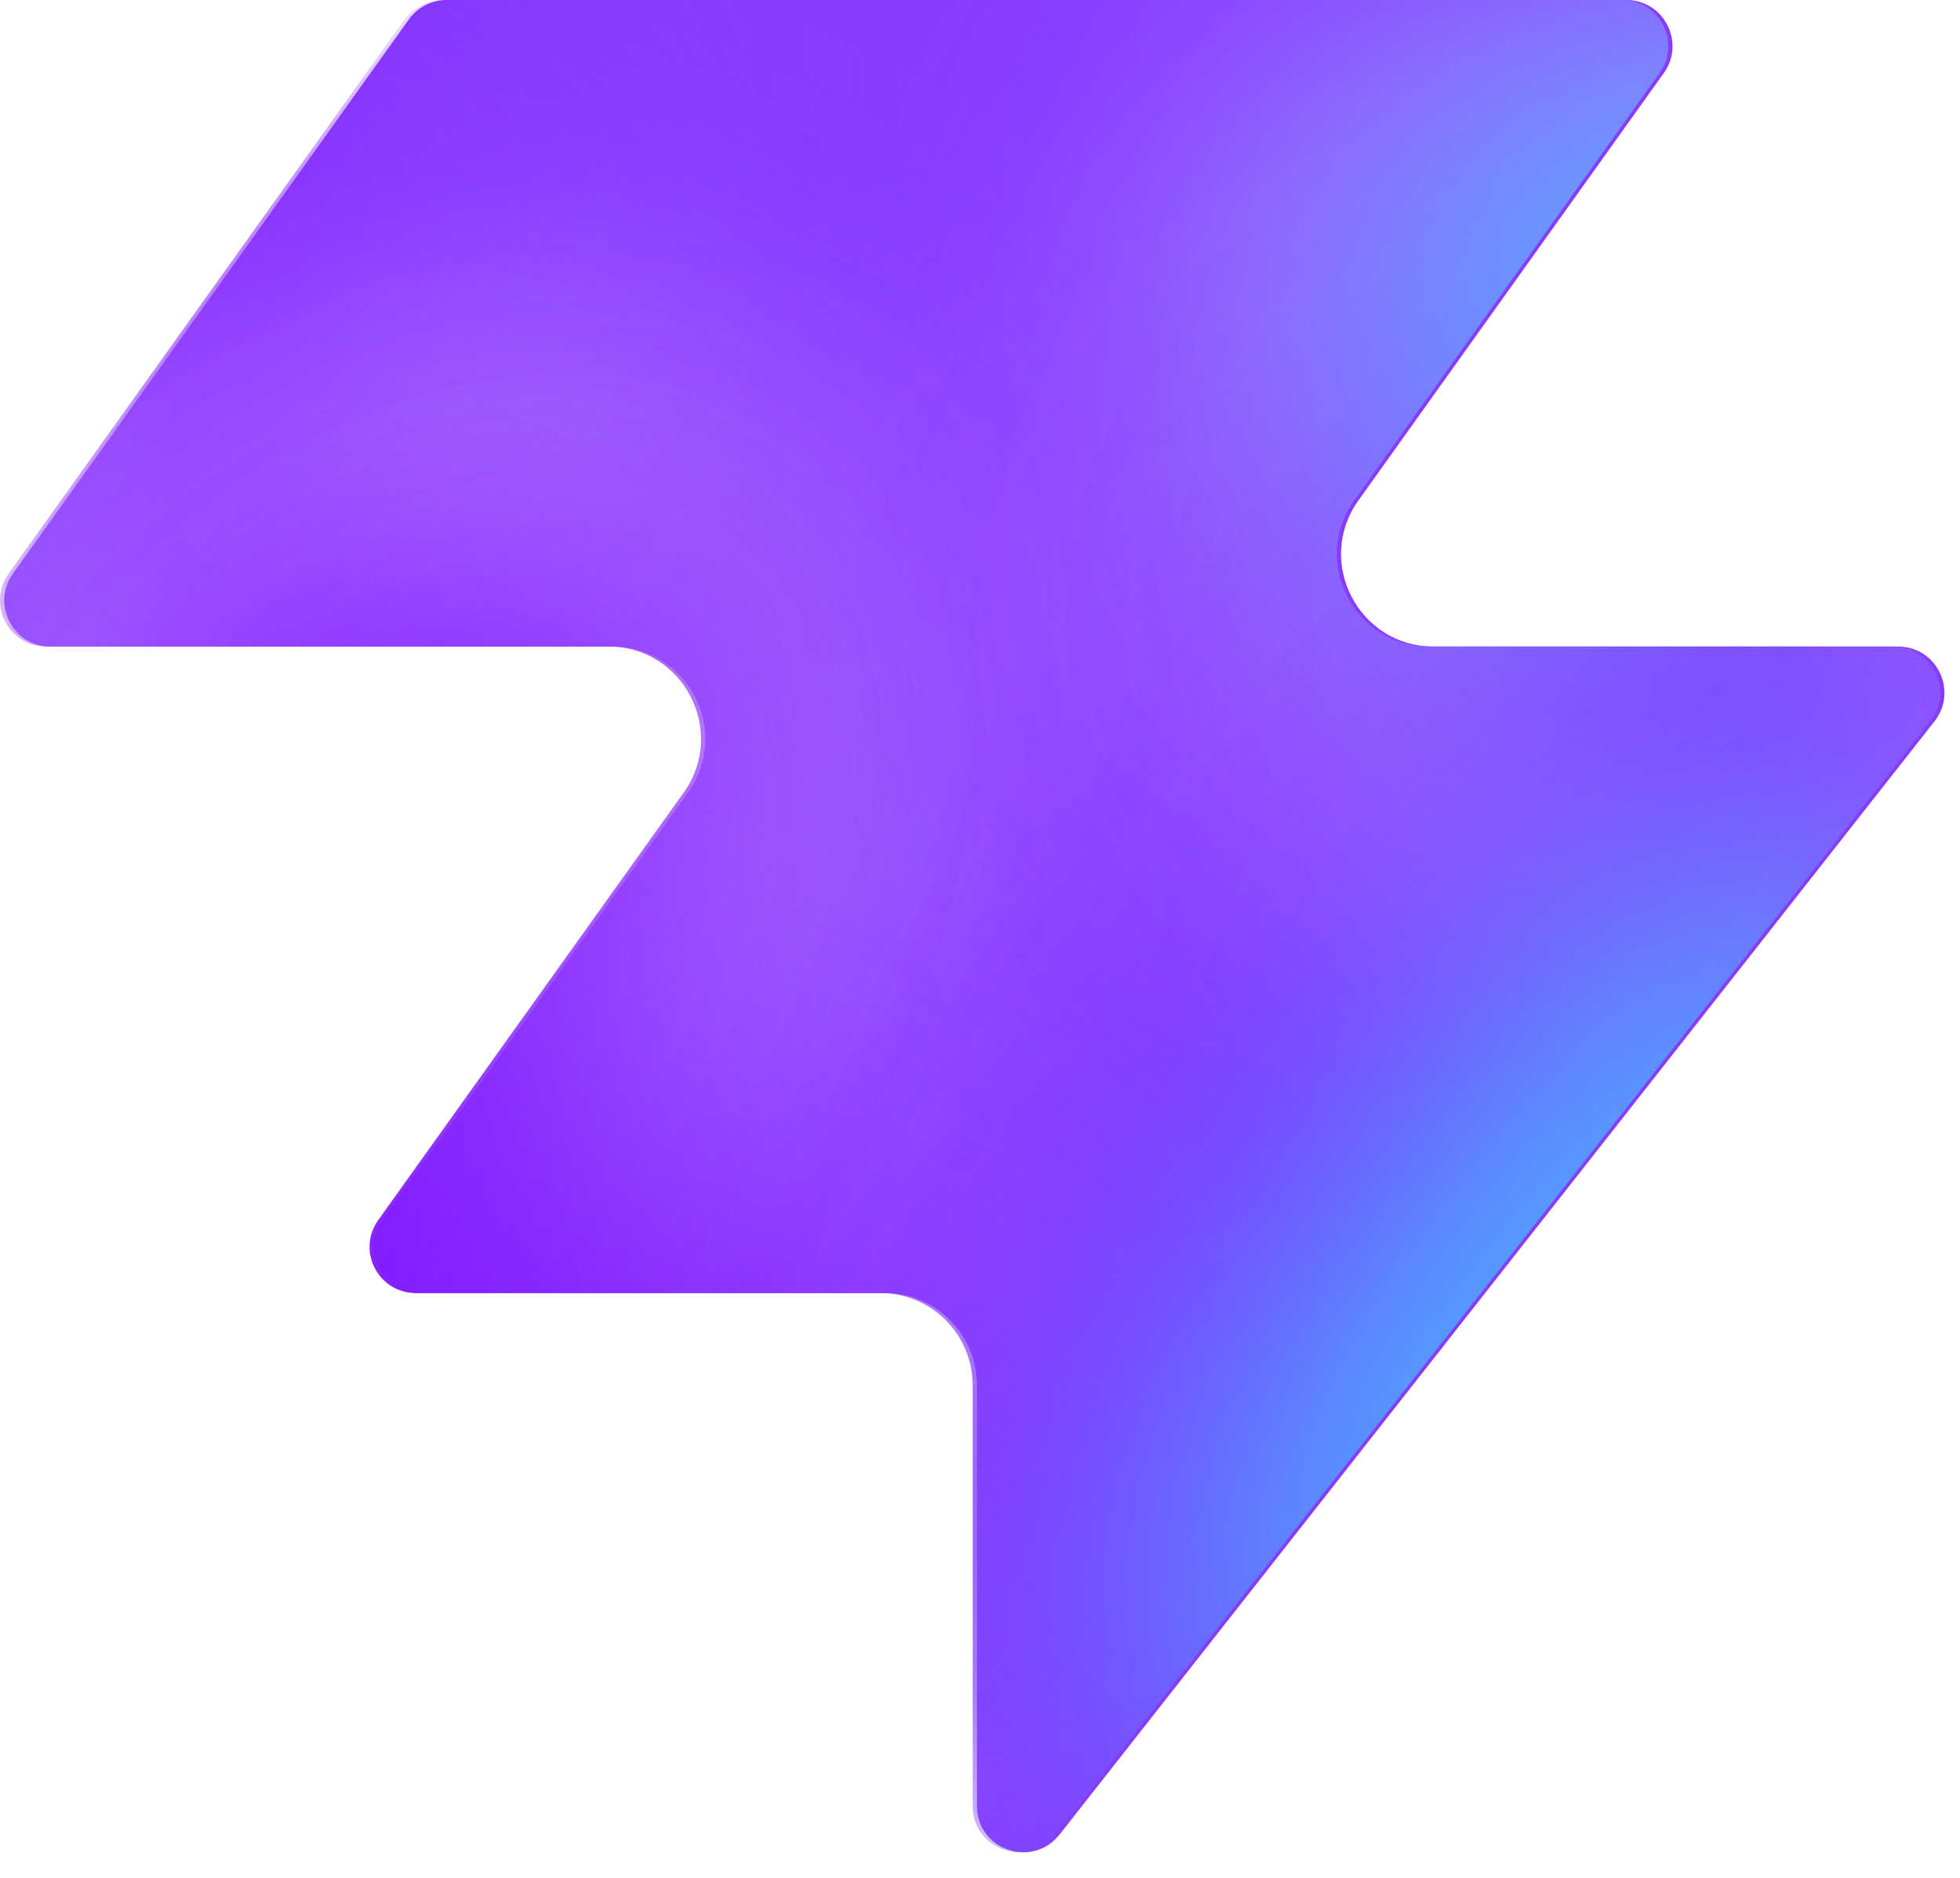
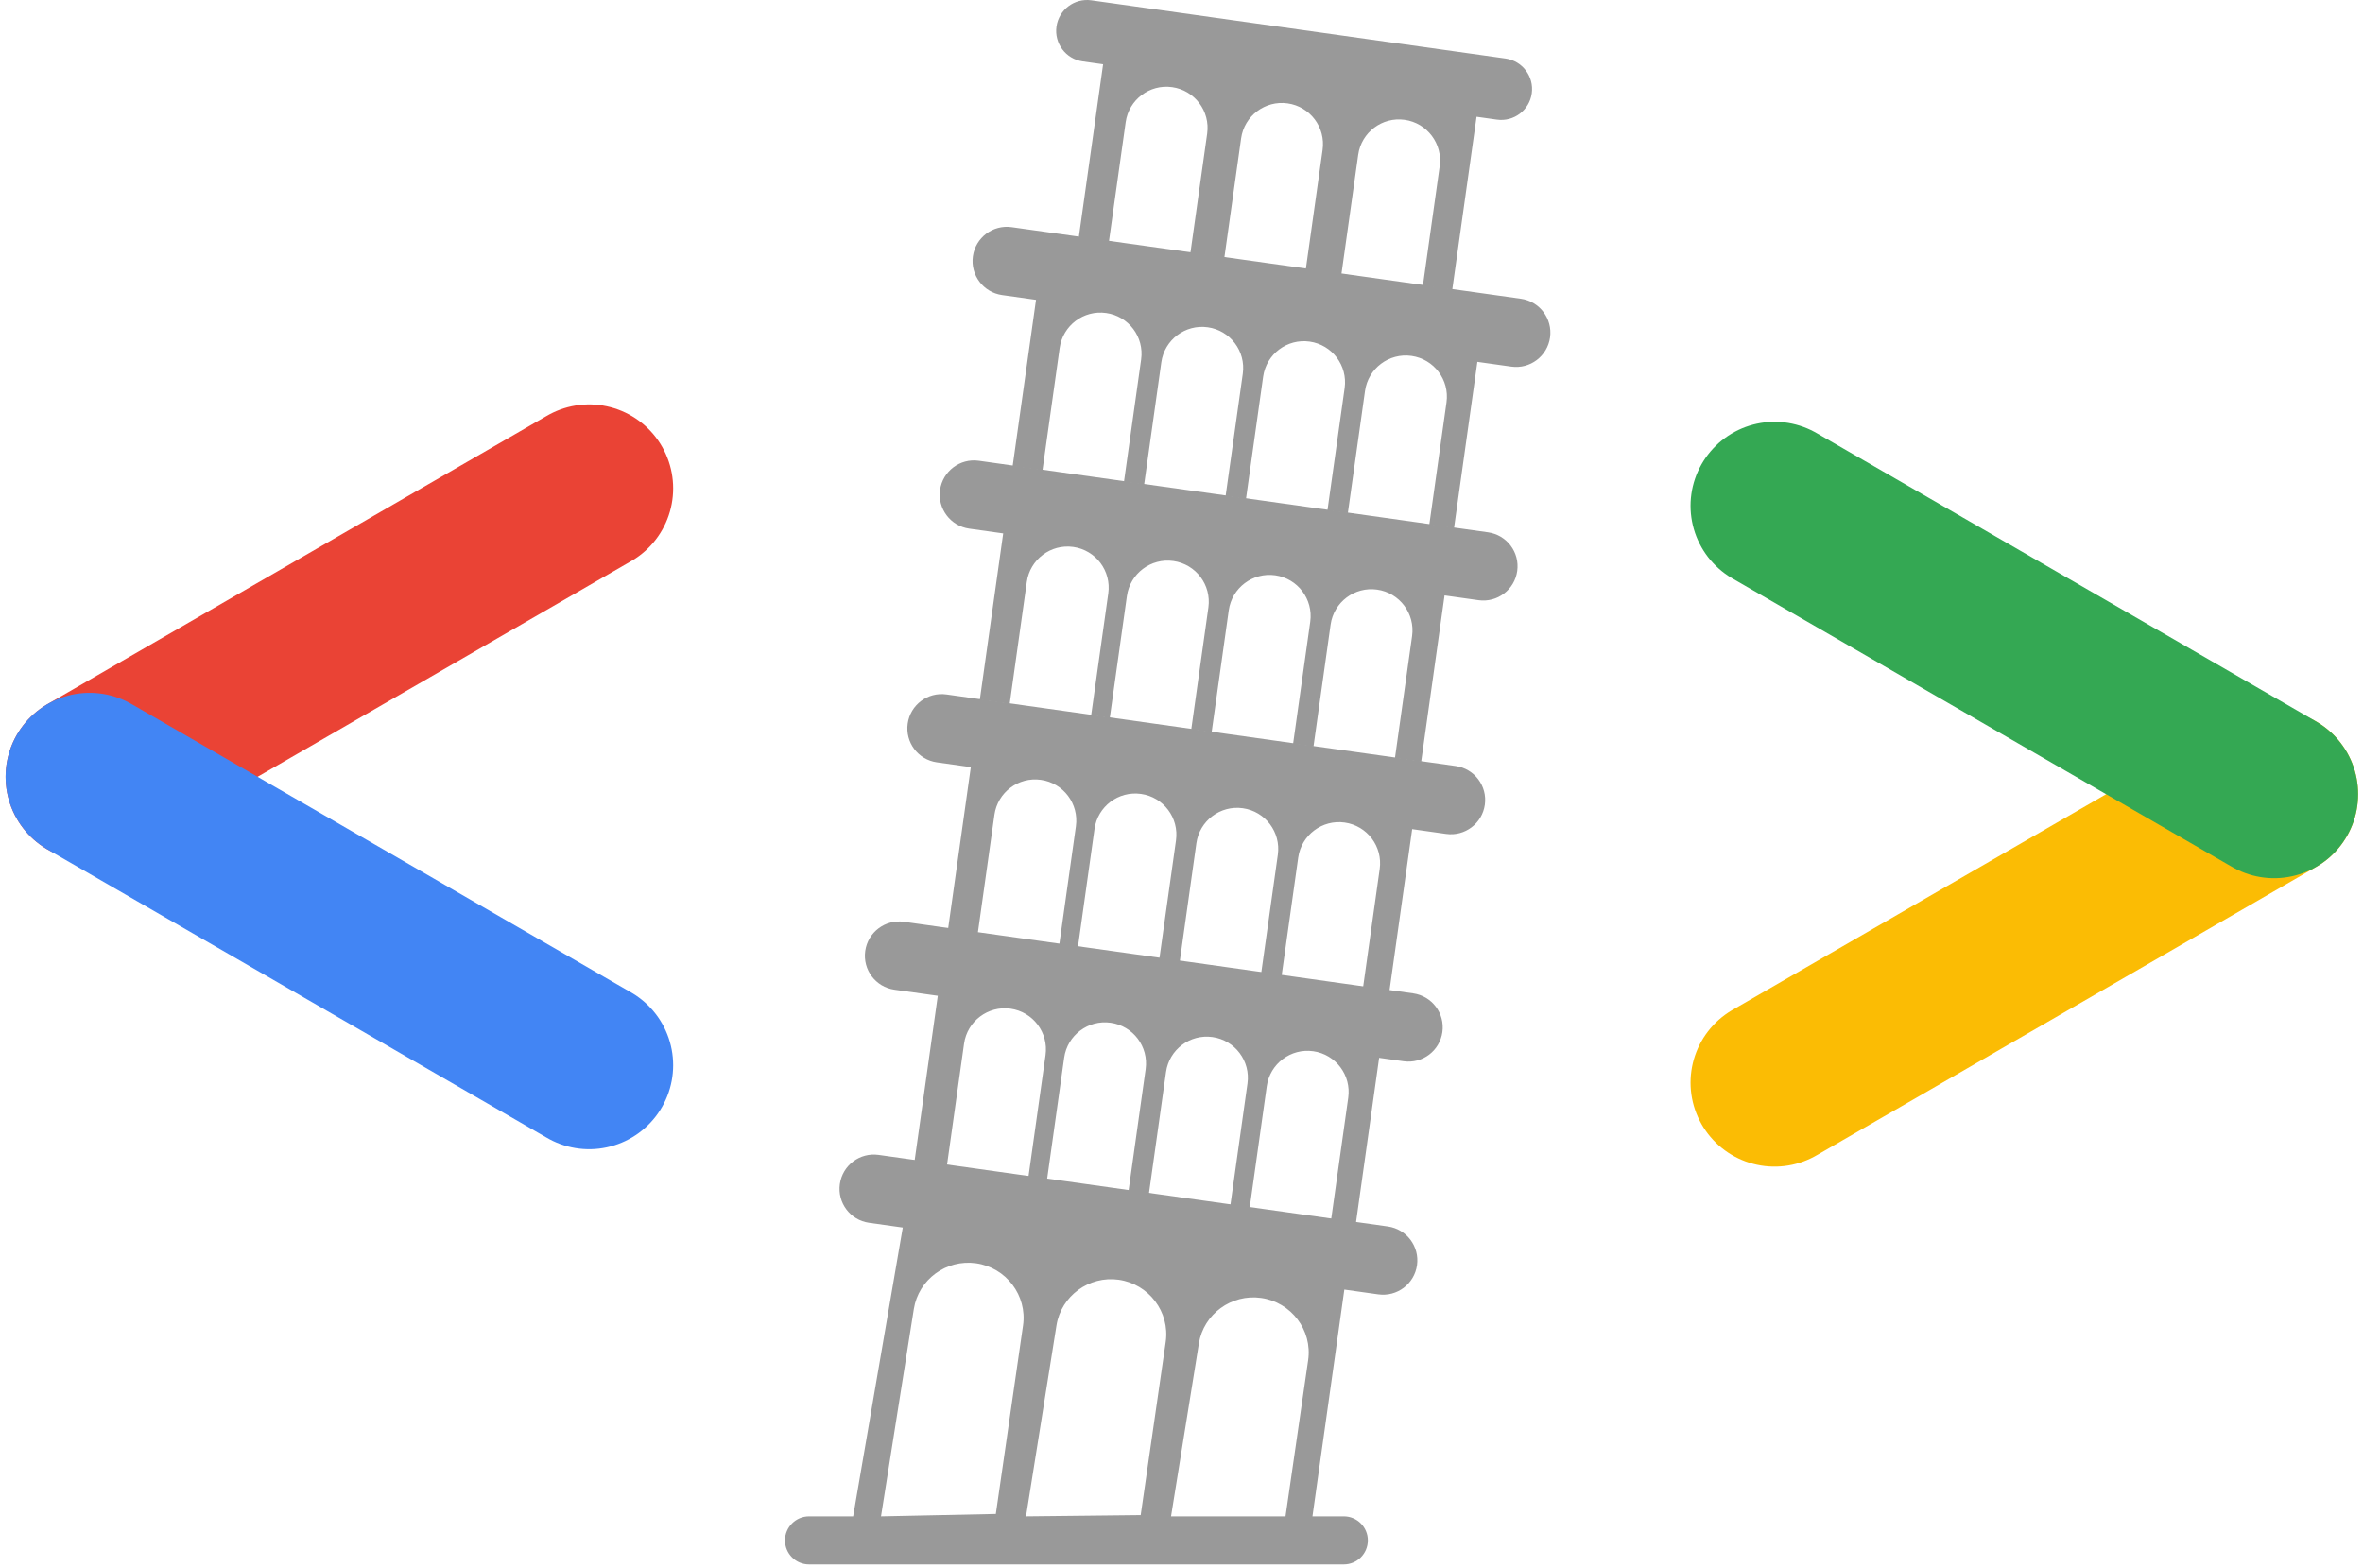
- <svg xmlns="http://www.w3.org/2000/svg" width="48" height="46" fill="none" viewBox="0 0 48 46">
-   <path fill="#863bff" d="M25.946 44.938c-.664.845-2.021.375-2.021-.698V33.937a2.26 2.26 0 0 0-2.262-2.262H10.287c-.92 0-1.456-1.04-.92-1.788l7.48-10.471c1.07-1.497 0-3.578-1.842-3.578H1.237c-.92 0-1.456-1.04-.92-1.788L10.013.474c.214-.297.556-.474.92-.474h28.894c.92 0 1.456 1.04.92 1.788l-7.48 10.471c-1.07 1.498 0 3.579 1.842 3.579h11.377c.943 0 1.473 1.088.89 1.83L25.947 44.94z" style="fill:#863bff;fill:color(display-p3 .525 .23 1);fill-opacity:1" />
-   <mask id="a" width="48" height="46" x="0" y="0" maskUnits="userSpaceOnUse" style="mask-type:alpha">
-     <path fill="#000" d="M25.842 44.938c-.664.844-2.021.375-2.021-.698V33.937a2.26 2.26 0 0 0-2.262-2.262H10.183c-.92 0-1.456-1.04-.92-1.788l7.48-10.471c1.07-1.498 0-3.579-1.842-3.579H1.133c-.92 0-1.456-1.04-.92-1.787L9.91.473c.214-.297.556-.474.92-.474h28.894c.92 0 1.456 1.04.92 1.788l-7.48 10.471c-1.07 1.498 0 3.578 1.842 3.578h11.377c.943 0 1.473 1.088.89 1.832L25.843 44.94z" style="fill:#000;fill-opacity:1" />
-   </mask>
-   <g mask="url(#a)">
-     <g filter="url(#b)">
-       <ellipse cx="5.508" cy="14.704" fill="#ede6ff" rx="5.508" ry="14.704" style="fill:#ede6ff;fill:color(display-p3 .927 .903 1);fill-opacity:1" transform="matrix(.00324 1 1 -.00324 -4.47 31.516)" />
-     </g>
-     <g filter="url(#c)">
-       <ellipse cx="10.399" cy="29.851" fill="#ede6ff" rx="10.399" ry="29.851" style="fill:#ede6ff;fill:color(display-p3 .927 .903 1);fill-opacity:1" transform="matrix(.00324 1 1 -.00324 -39.328 7.883)" />
-     </g>
-     <g filter="url(#d)">
-       <ellipse cx="5.508" cy="30.487" fill="#7e14ff" rx="5.508" ry="30.487" style="fill:#7e14ff;fill:color(display-p3 .492 .077 1);fill-opacity:1" transform="rotate(89.814 -25.913 -14.639)scale(1 -1)" />
-     </g>
-     <g filter="url(#e)">
-       <ellipse cx="5.508" cy="30.599" fill="#7e14ff" rx="5.508" ry="30.599" style="fill:#7e14ff;fill:color(display-p3 .492 .077 1);fill-opacity:1" transform="rotate(89.814 -32.644 -3.334)scale(1 -1)" />
-     </g>
-     <g filter="url(#f)">
-       <ellipse cx="5.508" cy="30.599" fill="#7e14ff" rx="5.508" ry="30.599" style="fill:#7e14ff;fill:color(display-p3 .492 .077 1);fill-opacity:1" transform="matrix(.00324 1 1 -.00324 -34.34 30.47)" />
-     </g>
-     <g filter="url(#g)">
-       <ellipse cx="14.072" cy="22.078" fill="#ede6ff" rx="14.072" ry="22.078" style="fill:#ede6ff;fill:color(display-p3 .927 .903 1);fill-opacity:1" transform="rotate(93.35 24.506 48.493)scale(-1 1)" />
-     </g>
-     <g filter="url(#h)">
-       <ellipse cx="3.47" cy="21.501" fill="#7e14ff" rx="3.47" ry="21.501" style="fill:#7e14ff;fill:color(display-p3 .492 .077 1);fill-opacity:1" transform="rotate(89.009 28.708 47.59)scale(-1 1)" />
-     </g>
-     <g filter="url(#i)">
-       <ellipse cx="3.47" cy="21.501" fill="#7e14ff" rx="3.47" ry="21.501" style="fill:#7e14ff;fill:color(display-p3 .492 .077 1);fill-opacity:1" transform="rotate(89.009 28.708 47.59)scale(-1 1)" />
-     </g>
-     <g filter="url(#j)">
-       <ellipse cx=".387" cy="8.972" fill="#7e14ff" rx="4.407" ry="29.108" style="fill:#7e14ff;fill:color(display-p3 .492 .077 1);fill-opacity:1" transform="rotate(39.51 .387 8.972)" />
-     </g>
-     <g filter="url(#k)">
-       <ellipse cx="47.523" cy="-6.092" fill="#7e14ff" rx="4.407" ry="29.108" style="fill:#7e14ff;fill:color(display-p3 .492 .077 1);fill-opacity:1" transform="rotate(37.892 47.523 -6.092)" />
-     </g>
-     <g filter="url(#l)">
-       <ellipse cx="41.412" cy="6.333" fill="#47bfff" rx="5.971" ry="9.665" style="fill:#47bfff;fill:color(display-p3 .28 .748 1);fill-opacity:1" transform="rotate(37.892 41.412 6.333)" />
-     </g>
-     <g filter="url(#m)">
-       <ellipse cx="-1.879" cy="38.332" fill="#7e14ff" rx="4.407" ry="29.108" style="fill:#7e14ff;fill:color(display-p3 .492 .077 1);fill-opacity:1" transform="rotate(37.892 -1.88 38.332)" />
-     </g>
-     <g filter="url(#n)">
-       <ellipse cx="-1.879" cy="38.332" fill="#7e14ff" rx="4.407" ry="29.108" style="fill:#7e14ff;fill:color(display-p3 .492 .077 1);fill-opacity:1" transform="rotate(37.892 -1.88 38.332)" />
-     </g>
-     <g filter="url(#o)">
-       <ellipse cx="35.651" cy="29.907" fill="#7e14ff" rx="4.407" ry="29.108" style="fill:#7e14ff;fill:color(display-p3 .492 .077 1);fill-opacity:1" transform="rotate(37.892 35.651 29.907)" />
-     </g>
-     <g filter="url(#p)">
-       <ellipse cx="38.418" cy="32.4" fill="#47bfff" rx="5.971" ry="15.297" style="fill:#47bfff;fill:color(display-p3 .28 .748 1);fill-opacity:1" transform="rotate(37.892 38.418 32.4)" />
-     </g>
-   </g>
-   <defs>
-     <filter id="b" width="60.045" height="41.654" x="-19.77" y="16.149" color-interpolation-filters="sRGB" filterUnits="userSpaceOnUse">
-       <feFlood flood-opacity="0" result="BackgroundImageFix" />
-       <feBlend in="SourceGraphic" in2="BackgroundImageFix" result="shape" />
-       <feGaussianBlur result="effect1_foregroundBlur_2002_17158" stdDeviation="7.659" />
-     </filter>
-     <filter id="c" width="90.34" height="51.437" x="-54.613" y="-7.533" color-interpolation-filters="sRGB" filterUnits="userSpaceOnUse">
-       <feFlood flood-opacity="0" result="BackgroundImageFix" />
-       <feBlend in="SourceGraphic" in2="BackgroundImageFix" result="shape" />
-       <feGaussianBlur result="effect1_foregroundBlur_2002_17158" stdDeviation="7.659" />
-     </filter>
-     <filter id="d" width="79.355" height="29.4" x="-49.64" y="2.03" color-interpolation-filters="sRGB" filterUnits="userSpaceOnUse">
-       <feFlood flood-opacity="0" result="BackgroundImageFix" />
-       <feBlend in="SourceGraphic" in2="BackgroundImageFix" result="shape" />
-       <feGaussianBlur result="effect1_foregroundBlur_2002_17158" stdDeviation="4.596" />
-     </filter>
-     <filter id="e" width="79.579" height="29.4" x="-45.045" y="20.029" color-interpolation-filters="sRGB" filterUnits="userSpaceOnUse">
-       <feFlood flood-opacity="0" result="BackgroundImageFix" />
-       <feBlend in="SourceGraphic" in2="BackgroundImageFix" result="shape" />
-       <feGaussianBlur result="effect1_foregroundBlur_2002_17158" stdDeviation="4.596" />
-     </filter>
-     <filter id="f" width="79.579" height="29.4" x="-43.513" y="21.178" color-interpolation-filters="sRGB" filterUnits="userSpaceOnUse">
-       <feFlood flood-opacity="0" result="BackgroundImageFix" />
-       <feBlend in="SourceGraphic" in2="BackgroundImageFix" result="shape" />
-       <feGaussianBlur result="effect1_foregroundBlur_2002_17158" stdDeviation="4.596" />
-     </filter>
-     <filter id="g" width="74.749" height="58.852" x="15.756" y="-17.901" color-interpolation-filters="sRGB" filterUnits="userSpaceOnUse">
-       <feFlood flood-opacity="0" result="BackgroundImageFix" />
-       <feBlend in="SourceGraphic" in2="BackgroundImageFix" result="shape" />
-       <feGaussianBlur result="effect1_foregroundBlur_2002_17158" stdDeviation="7.659" />
-     </filter>
-     <filter id="h" width="61.377" height="25.362" x="23.548" y="2.284" color-interpolation-filters="sRGB" filterUnits="userSpaceOnUse">
-       <feFlood flood-opacity="0" result="BackgroundImageFix" />
-       <feBlend in="SourceGraphic" in2="BackgroundImageFix" result="shape" />
-       <feGaussianBlur result="effect1_foregroundBlur_2002_17158" stdDeviation="4.596" />
-     </filter>
-     <filter id="i" width="61.377" height="25.362" x="23.548" y="2.284" color-interpolation-filters="sRGB" filterUnits="userSpaceOnUse">
-       <feFlood flood-opacity="0" result="BackgroundImageFix" />
-       <feBlend in="SourceGraphic" in2="BackgroundImageFix" result="shape" />
-       <feGaussianBlur result="effect1_foregroundBlur_2002_17158" stdDeviation="4.596" />
-     </filter>
-     <filter id="j" width="56.045" height="63.649" x="-27.636" y="-22.853" color-interpolation-filters="sRGB" filterUnits="userSpaceOnUse">
-       <feFlood flood-opacity="0" result="BackgroundImageFix" />
-       <feBlend in="SourceGraphic" in2="BackgroundImageFix" result="shape" />
-       <feGaussianBlur result="effect1_foregroundBlur_2002_17158" stdDeviation="4.596" />
-     </filter>
-     <filter id="k" width="54.814" height="64.646" x="20.116" y="-38.415" color-interpolation-filters="sRGB" filterUnits="userSpaceOnUse">
-       <feFlood flood-opacity="0" result="BackgroundImageFix" />
-       <feBlend in="SourceGraphic" in2="BackgroundImageFix" result="shape" />
-       <feGaussianBlur result="effect1_foregroundBlur_2002_17158" stdDeviation="4.596" />
-     </filter>
-     <filter id="l" width="33.541" height="35.313" x="24.641" y="-11.323" color-interpolation-filters="sRGB" filterUnits="userSpaceOnUse">
-       <feFlood flood-opacity="0" result="BackgroundImageFix" />
-       <feBlend in="SourceGraphic" in2="BackgroundImageFix" result="shape" />
-       <feGaussianBlur result="effect1_foregroundBlur_2002_17158" stdDeviation="4.596" />
-     </filter>
-     <filter id="m" width="54.814" height="64.646" x="-29.286" y="6.009" color-interpolation-filters="sRGB" filterUnits="userSpaceOnUse">
-       <feFlood flood-opacity="0" result="BackgroundImageFix" />
-       <feBlend in="SourceGraphic" in2="BackgroundImageFix" result="shape" />
-       <feGaussianBlur result="effect1_foregroundBlur_2002_17158" stdDeviation="4.596" />
-     </filter>
-     <filter id="n" width="54.814" height="64.646" x="-29.286" y="6.009" color-interpolation-filters="sRGB" filterUnits="userSpaceOnUse">
-       <feFlood flood-opacity="0" result="BackgroundImageFix" />
-       <feBlend in="SourceGraphic" in2="BackgroundImageFix" result="shape" />
-       <feGaussianBlur result="effect1_foregroundBlur_2002_17158" stdDeviation="4.596" />
-     </filter>
-     <filter id="o" width="54.814" height="64.646" x="8.244" y="-2.416" color-interpolation-filters="sRGB" filterUnits="userSpaceOnUse">
-       <feFlood flood-opacity="0" result="BackgroundImageFix" />
-       <feBlend in="SourceGraphic" in2="BackgroundImageFix" result="shape" />
-       <feGaussianBlur result="effect1_foregroundBlur_2002_17158" stdDeviation="4.596" />
-     </filter>
-     <filter id="p" width="39.409" height="43.623" x="18.713" y="10.588" color-interpolation-filters="sRGB" filterUnits="userSpaceOnUse">
-       <feFlood flood-opacity="0" result="BackgroundImageFix" />
-       <feBlend in="SourceGraphic" in2="BackgroundImageFix" result="shape" />
-       <feGaussianBlur result="effect1_foregroundBlur_2002_17158" stdDeviation="4.596" />
-     </filter>
-   </defs>
+ <svg xmlns="http://www.w3.org/2000/svg" width="211" height="140" viewBox="0 0 211 140" fill="none">
+   <path fill-rule="evenodd" clip-rule="evenodd" d="M97.447 0.027C95.941 -0.185 94.547 0.865 94.335 2.372C94.124 3.879 95.174 5.272 96.68 5.484L98.5 5.74L96.326 21.201L99.016 21.579L100.515 10.908C100.798 8.899 102.656 7.499 104.665 7.782C106.674 8.064 108.074 9.922 107.792 11.931L106.292 22.602L109.324 23.028L110.823 12.357C111.106 10.348 112.964 8.948 114.972 9.23C116.981 9.513 118.381 11.37 118.099 13.38L116.599 24.05L119.778 24.497L121.278 13.826C121.56 11.817 123.417 10.417 125.427 10.7C127.436 10.982 128.836 12.84 128.554 14.849L127.054 25.52L129.674 25.888L131.847 10.426L133.666 10.682C135.173 10.894 136.566 9.844 136.778 8.337C136.99 6.83 135.94 5.437 134.434 5.225L97.447 0.027Z" fill="#999999" />
+   <path fill-rule="evenodd" clip-rule="evenodd" d="M90.329 20.284C88.655 20.049 87.107 21.216 86.872 22.89C86.637 24.564 87.803 26.112 89.478 26.348L92.509 26.774L90.421 41.629L93.085 42.003L94.62 31.076C94.902 29.067 96.76 27.667 98.769 27.95C100.779 28.232 102.178 30.09 101.896 32.099L100.361 43.026L102.162 43.279L103.698 32.352C103.98 30.343 105.837 28.943 107.847 29.225C109.855 29.508 111.256 31.365 110.973 33.374L109.437 44.301L111.257 44.557L112.792 33.63C113.075 31.621 114.932 30.221 116.941 30.503C118.95 30.786 120.351 32.643 120.068 34.653L118.532 45.579L120.351 45.835L121.887 34.908C122.17 32.899 124.027 31.499 126.036 31.782C128.045 32.064 129.445 33.922 129.163 35.931L127.627 46.858L129.833 47.168L131.92 32.313L134.952 32.739C136.626 32.974 138.174 31.808 138.41 30.133C138.645 28.459 137.478 26.911 135.804 26.675L90.329 20.284Z" fill="#999999" />
+   <path fill-rule="evenodd" clip-rule="evenodd" d="M87.398 41.143C85.724 40.908 84.175 42.074 83.94 43.749C83.705 45.423 84.872 46.971 86.546 47.206L89.578 47.632L87.49 62.487L90.155 62.862L91.686 51.967C91.969 49.958 93.827 48.558 95.836 48.84C97.845 49.123 99.245 50.98 98.962 52.989L97.431 63.885L99.094 64.118L100.625 53.223C100.908 51.214 102.765 49.814 104.774 50.097C106.784 50.379 108.183 52.237 107.901 54.246L106.37 65.141L108.189 65.396L109.72 54.501C110.002 52.492 111.86 51.093 113.869 51.375C115.879 51.657 117.278 53.515 116.996 55.524L115.465 66.419L117.284 66.675L118.815 55.78C119.097 53.77 120.955 52.371 122.964 52.653C124.974 52.935 126.373 54.793 126.09 56.802L124.56 67.697L126.901 68.026L128.989 53.171L132.02 53.597C133.695 53.833 135.243 52.666 135.478 50.992C135.713 49.317 134.547 47.769 132.873 47.534L87.398 41.143Z" fill="#999999" />
+   <path fill-rule="evenodd" clip-rule="evenodd" d="M84.508 62.013C82.833 61.778 81.285 62.944 81.05 64.619C80.814 66.293 81.981 67.841 83.655 68.076L86.687 68.503L84.642 83.054L87.296 83.428L88.794 72.766C89.077 70.757 90.934 69.357 92.943 69.64C94.953 69.922 96.352 71.78 96.07 73.789L94.572 84.45L96.235 84.684L97.733 74.023C98.015 72.013 99.873 70.614 101.882 70.896C103.892 71.178 105.291 73.036 105.008 75.045L103.51 85.706L105.33 85.962L106.828 75.301C107.11 73.292 108.968 71.892 110.977 72.174C112.986 72.457 114.386 74.314 114.103 76.323L112.605 86.984L114.424 87.24L115.922 76.579C116.205 74.57 118.063 73.17 120.072 73.452C122.081 73.735 123.481 75.592 123.198 77.602L121.7 88.263L124.053 88.593L126.098 74.041L129.129 74.468C130.804 74.703 132.352 73.536 132.587 71.862C132.823 70.188 131.656 68.64 129.982 68.404L84.508 62.013Z" fill="#999999" />
+   <path fill-rule="evenodd" clip-rule="evenodd" d="M80.716 82.314C79.042 82.079 77.494 83.246 77.259 84.921C77.023 86.595 78.19 88.143 79.864 88.378L83.738 88.922L81.666 103.659L84.556 104.065L86.083 93.2C86.365 91.191 88.223 89.791 90.232 90.073C92.241 90.356 93.641 92.213 93.359 94.222L91.832 105.087L93.494 105.321L95.022 94.457C95.304 92.447 97.162 91.048 99.171 91.33C101.18 91.612 102.58 93.469 102.297 95.479L100.77 106.343L102.589 106.599L104.117 95.734C104.399 93.725 106.257 92.326 108.266 92.608C110.274 92.89 111.675 94.748 111.392 96.757L109.865 107.622L111.587 107.864L113.114 96.999C113.397 94.99 115.255 93.591 117.263 93.872C119.272 94.155 120.673 96.012 120.39 98.022L118.863 108.886L121.077 109.198L123.148 94.461L125.338 94.769C127.012 95.004 128.56 93.838 128.796 92.164C129.032 90.489 127.865 88.941 126.19 88.706L80.716 82.314Z" fill="#999999" />
+   <path fill-rule="evenodd" clip-rule="evenodd" d="M74.993 105.736C75.228 104.061 76.776 102.895 78.451 103.13L123.925 109.521C125.599 109.756 126.766 111.304 126.53 112.979C126.295 114.653 124.746 115.819 123.072 115.584L120.041 115.158L117.194 135.41H119.994C121.179 135.41 122.14 136.371 122.14 137.556C122.14 138.742 121.179 139.703 119.994 139.703H72.242C71.057 139.703 70.096 138.742 70.096 137.556C70.096 136.371 71.057 135.41 72.242 135.41H76.18L80.611 109.617L77.598 109.193C75.924 108.958 74.757 107.41 74.993 105.736ZM104.566 135.41H114.789L116.81 121.462C117.199 118.777 115.293 116.282 112.606 115.904C109.965 115.533 107.475 117.338 107.051 119.971L104.566 135.41ZM78.668 135.41L81.599 116.89C82.016 114.25 84.505 112.437 87.15 112.809C89.837 113.186 91.737 115.68 91.35 118.364L88.921 135.195L78.668 135.41ZM99.89 114.28C97.246 113.908 94.757 115.718 94.336 118.355L91.617 135.41L101.856 135.297L104.09 119.837C104.479 117.152 102.576 114.658 99.89 114.28Z" fill="#999999" />
+   <path d="M8 69.367L52.608 43.612" stroke="#EA4335" stroke-width="15" stroke-linecap="round" />
+   <path d="M8 69.367L52.608 95.121" stroke="#4285F4" stroke-width="15" stroke-linecap="round" />
+   <path d="M203.063 70.921L158.455 96.676" stroke="#FBBC04" stroke-width="15" stroke-linecap="round" />
+   <path d="M203.063 70.921L158.455 45.166" stroke="#34A853" stroke-width="15" stroke-linecap="round" />
</svg>
